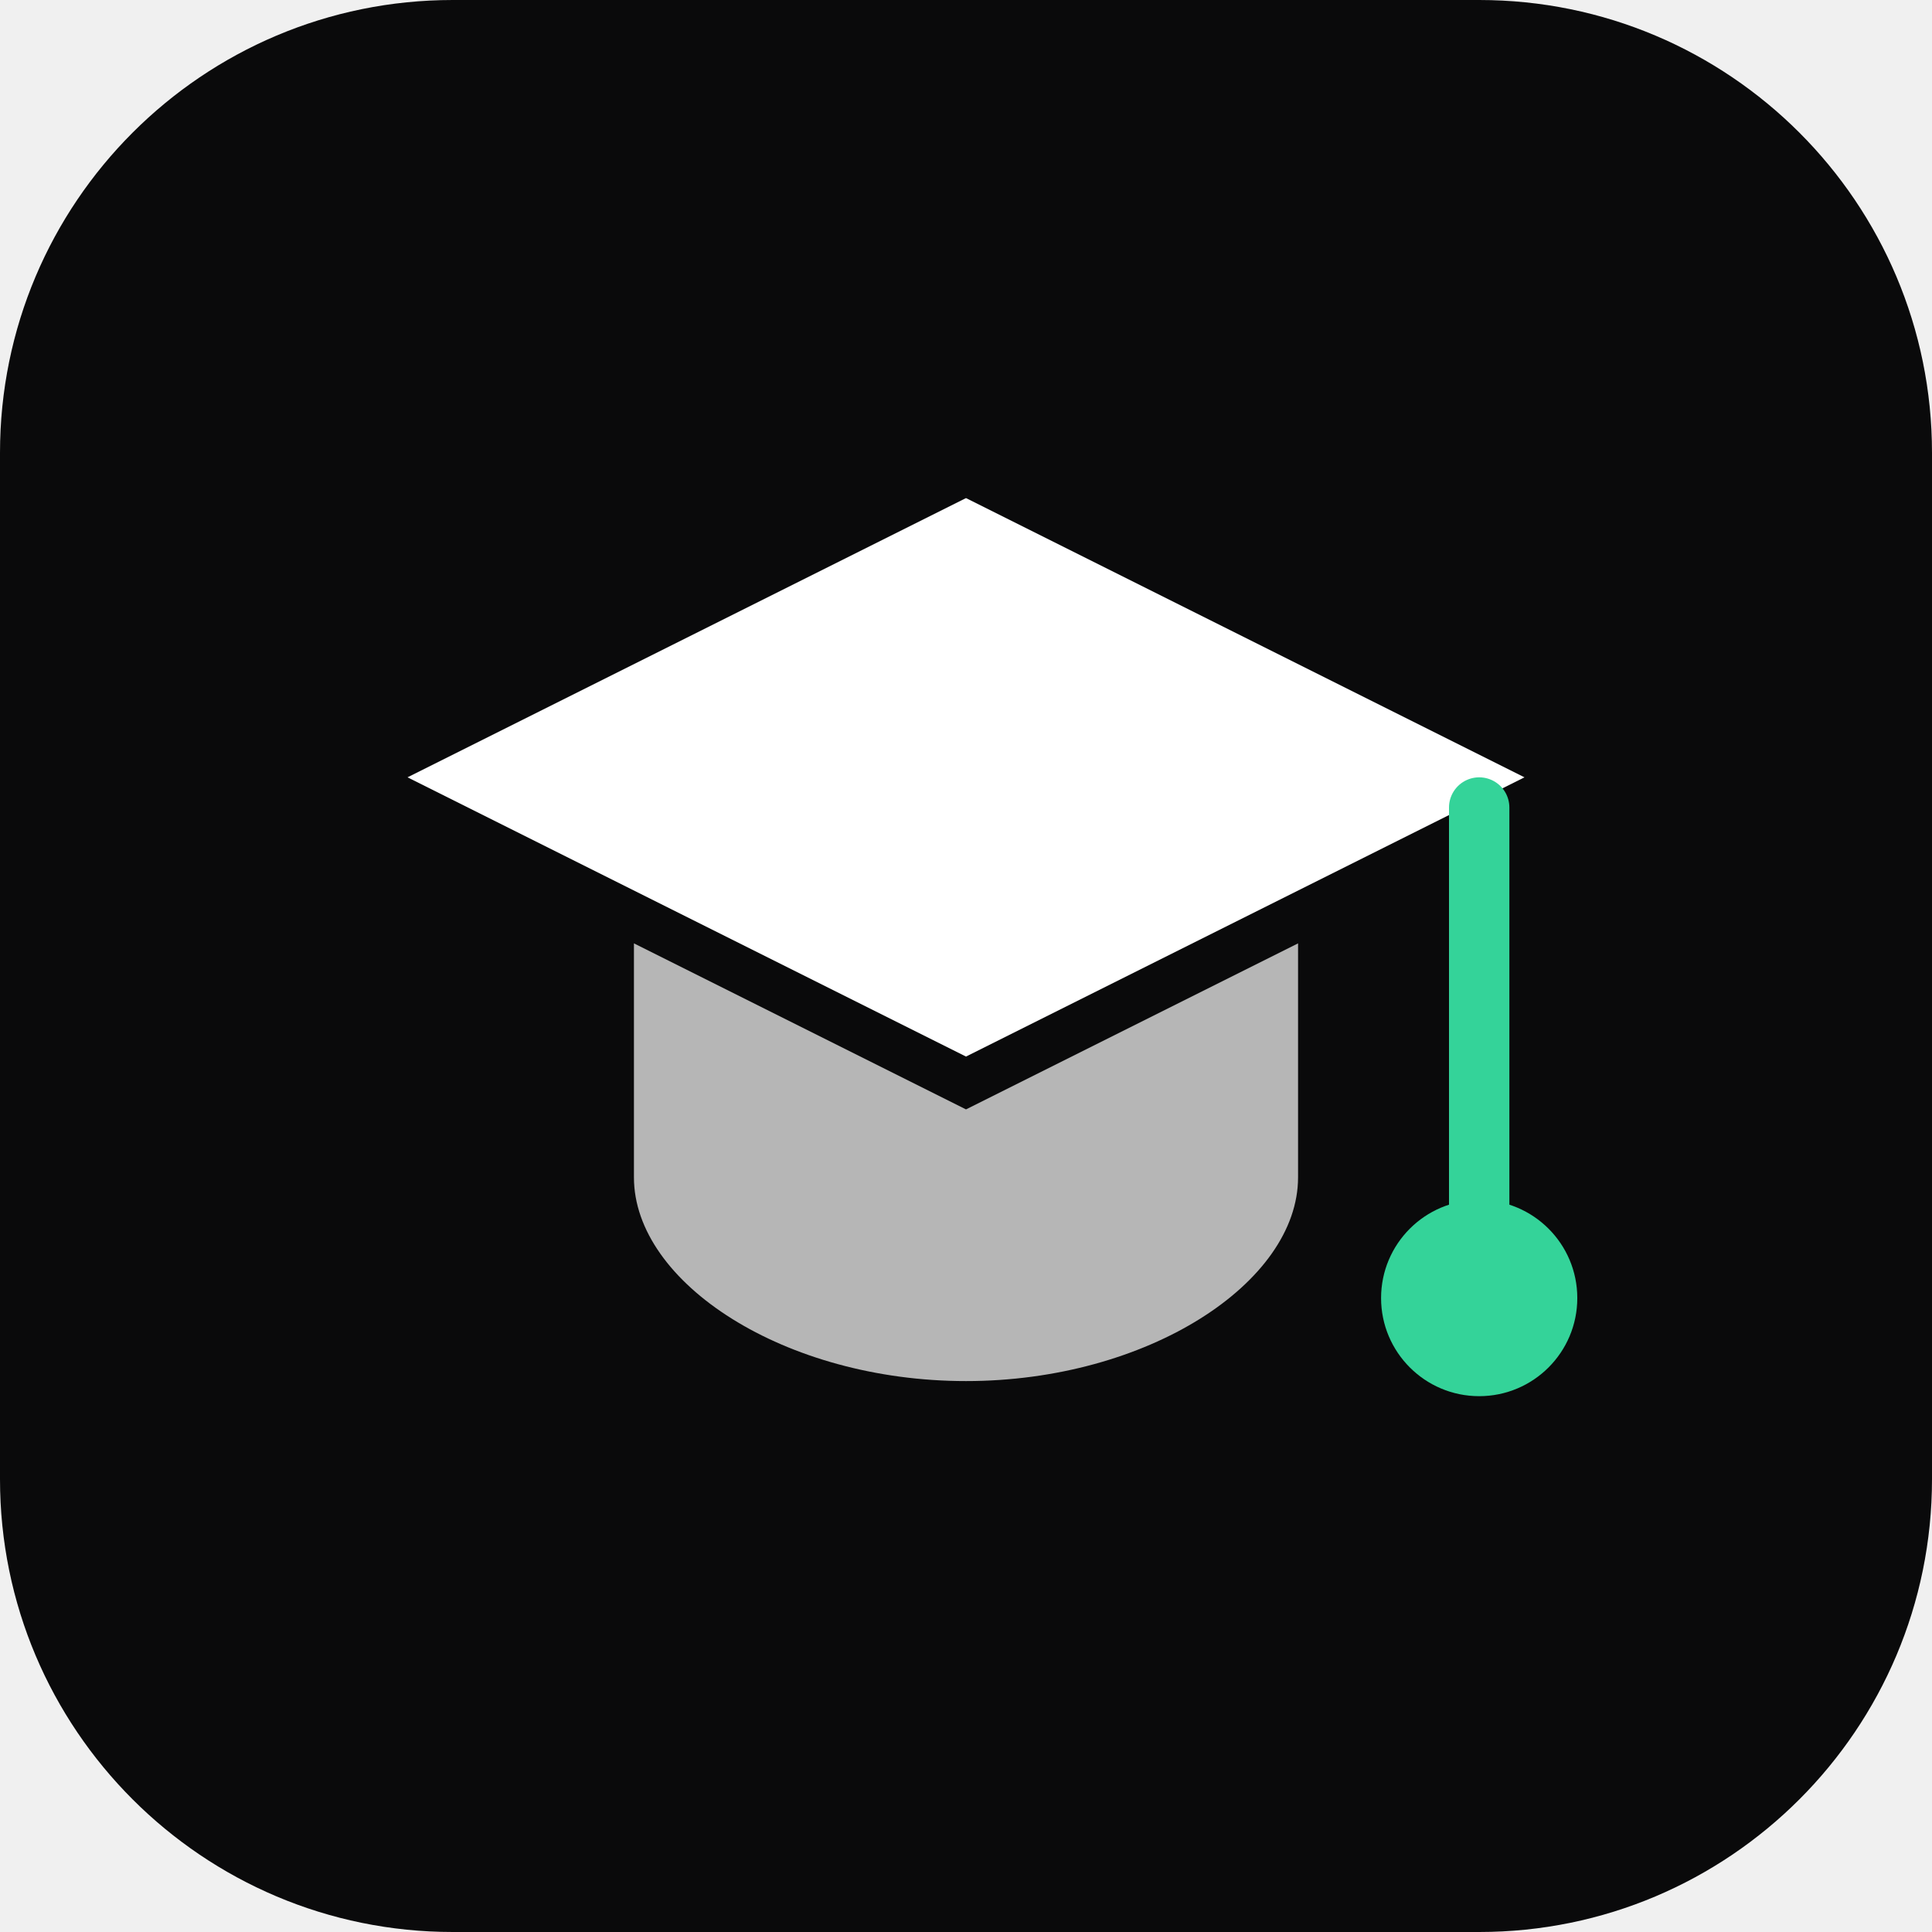
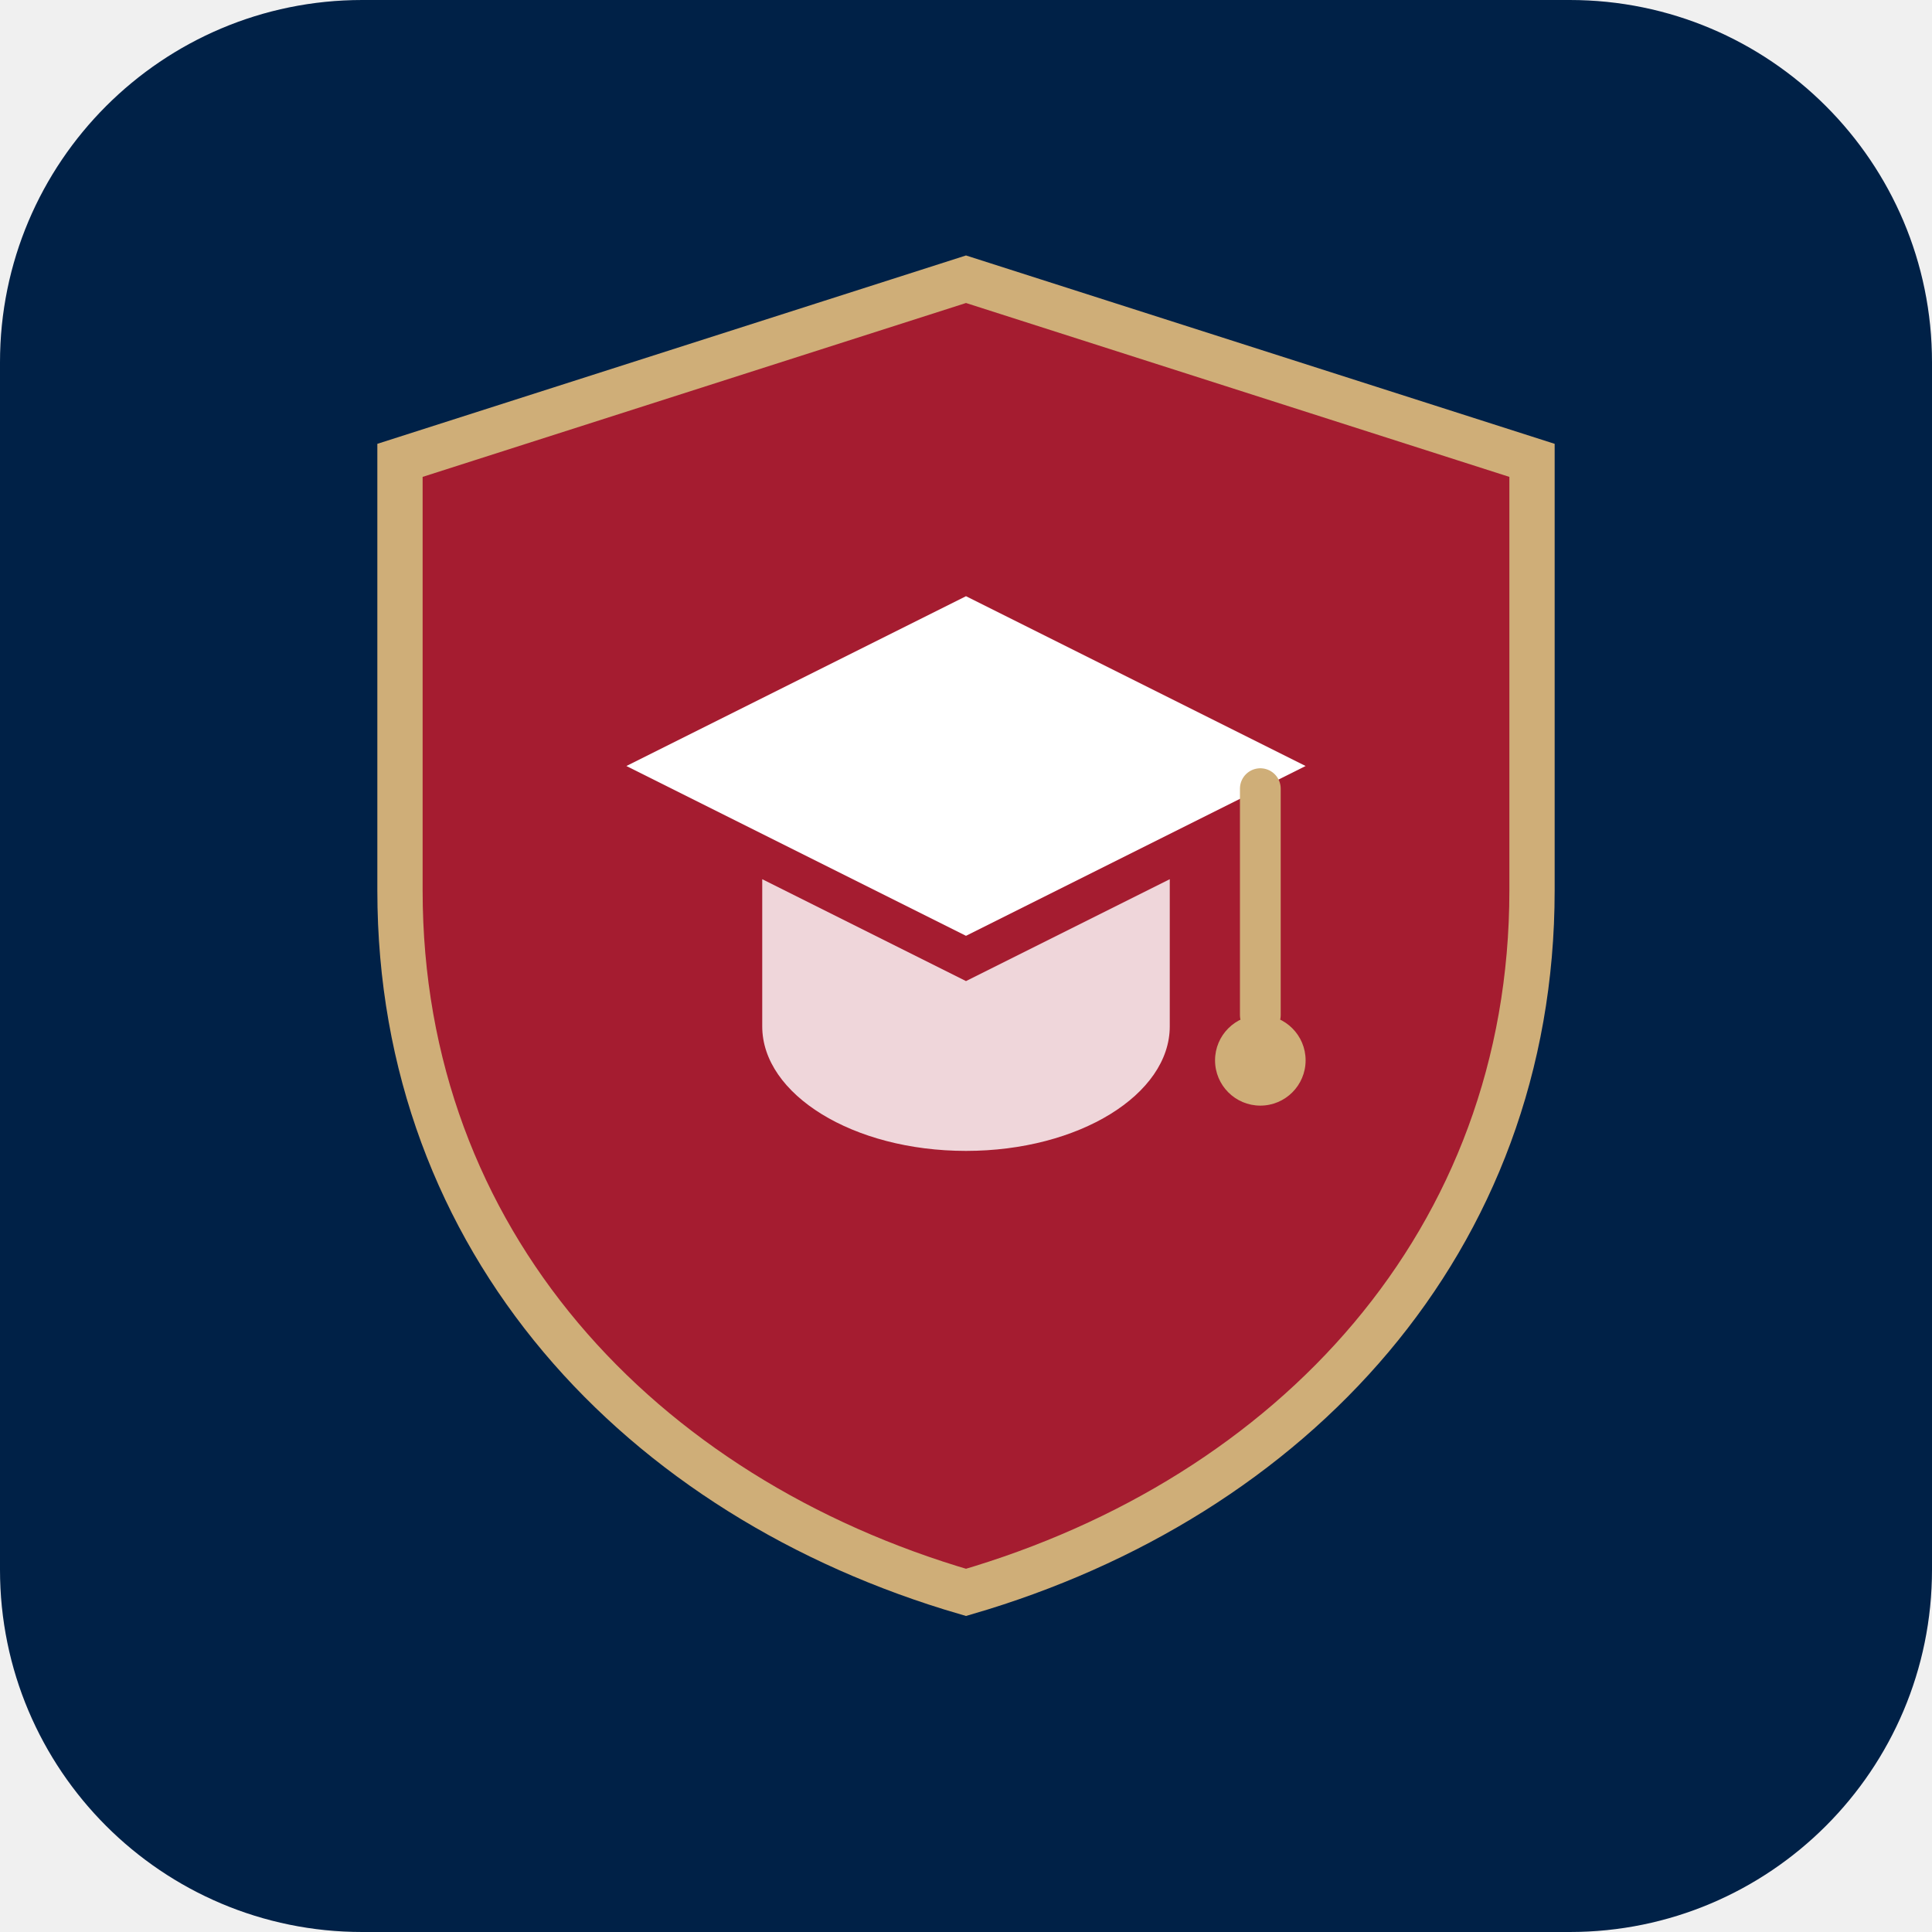
<svg xmlns="http://www.w3.org/2000/svg" viewBox="0 0 512 512">
-   <rect width="512" height="512" rx="120" fill="#0a0a0b" />
-   <path d="M256 132 108 206l148 74 148-74z" fill="#fff" />
-   <path d="M168 250v62c0 28 40 54 88 54s88-26 88-54v-62l-88 44z" fill="#fff" opacity=".7" />
-   <path d="M392 214v112" stroke="#34d399" stroke-width="16" stroke-linecap="round" />
-   <circle cx="392" cy="344" r="26" fill="#34d399" />
+   <rect width="512" height="512" rx="96" fill="#002147" />
+   <g transform="translate(64 56) scale(6)">
+     <path d="M32 3 7 11v19c0 15.5 10.6 26.8 25 31 14.4-4.2 25-15.5 25-31V11z" fill="#a51c30" stroke="#cfae78" stroke-width="2" />
+     <path d="M32 17 17 24.5 32 32l15-7.5z" fill="#fff" />
+     <path d="M23 29.5v6.5c0 3 4 5.5 9 5.5s9-2.5 9-5.5v-6.5L32 34z" fill="#fff" opacity=".82" />
+     <path d="M45 25.5v10" stroke="#cfae78" stroke-width="1.8" stroke-linecap="round" />
+     <circle cx="45" cy="37.5" r="2" fill="#cfae78" />
+   </g>
</svg>
